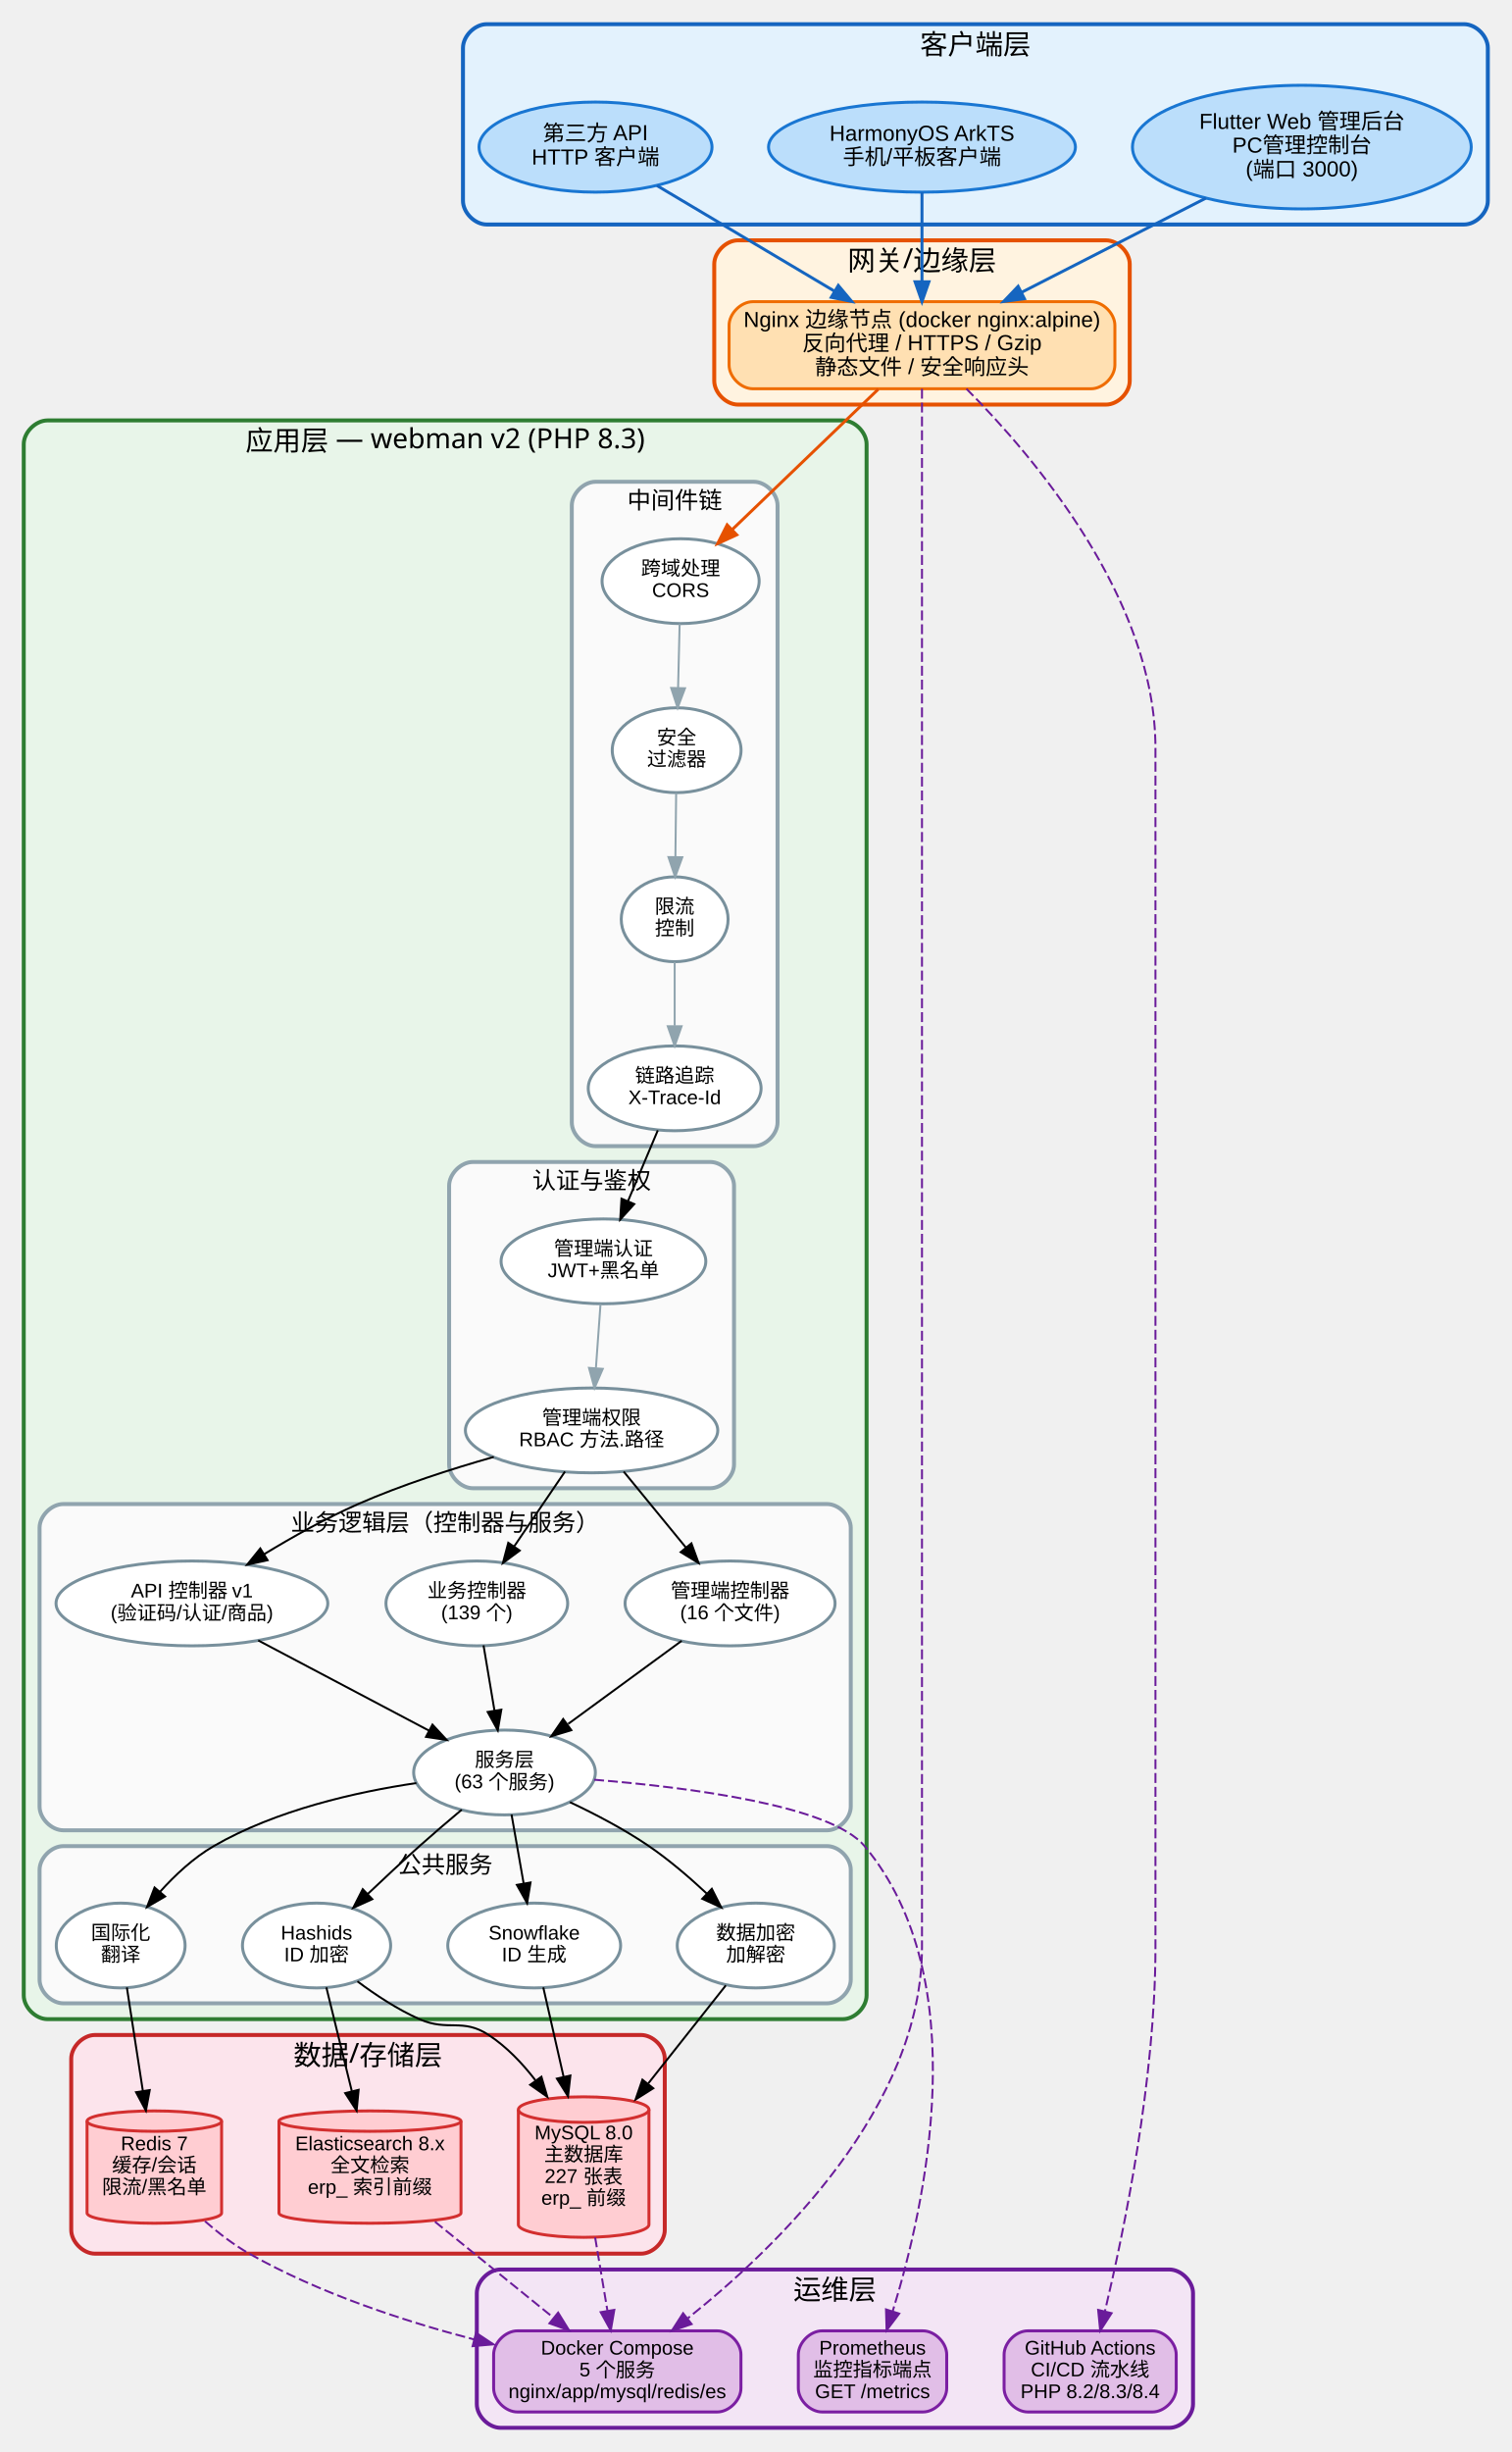
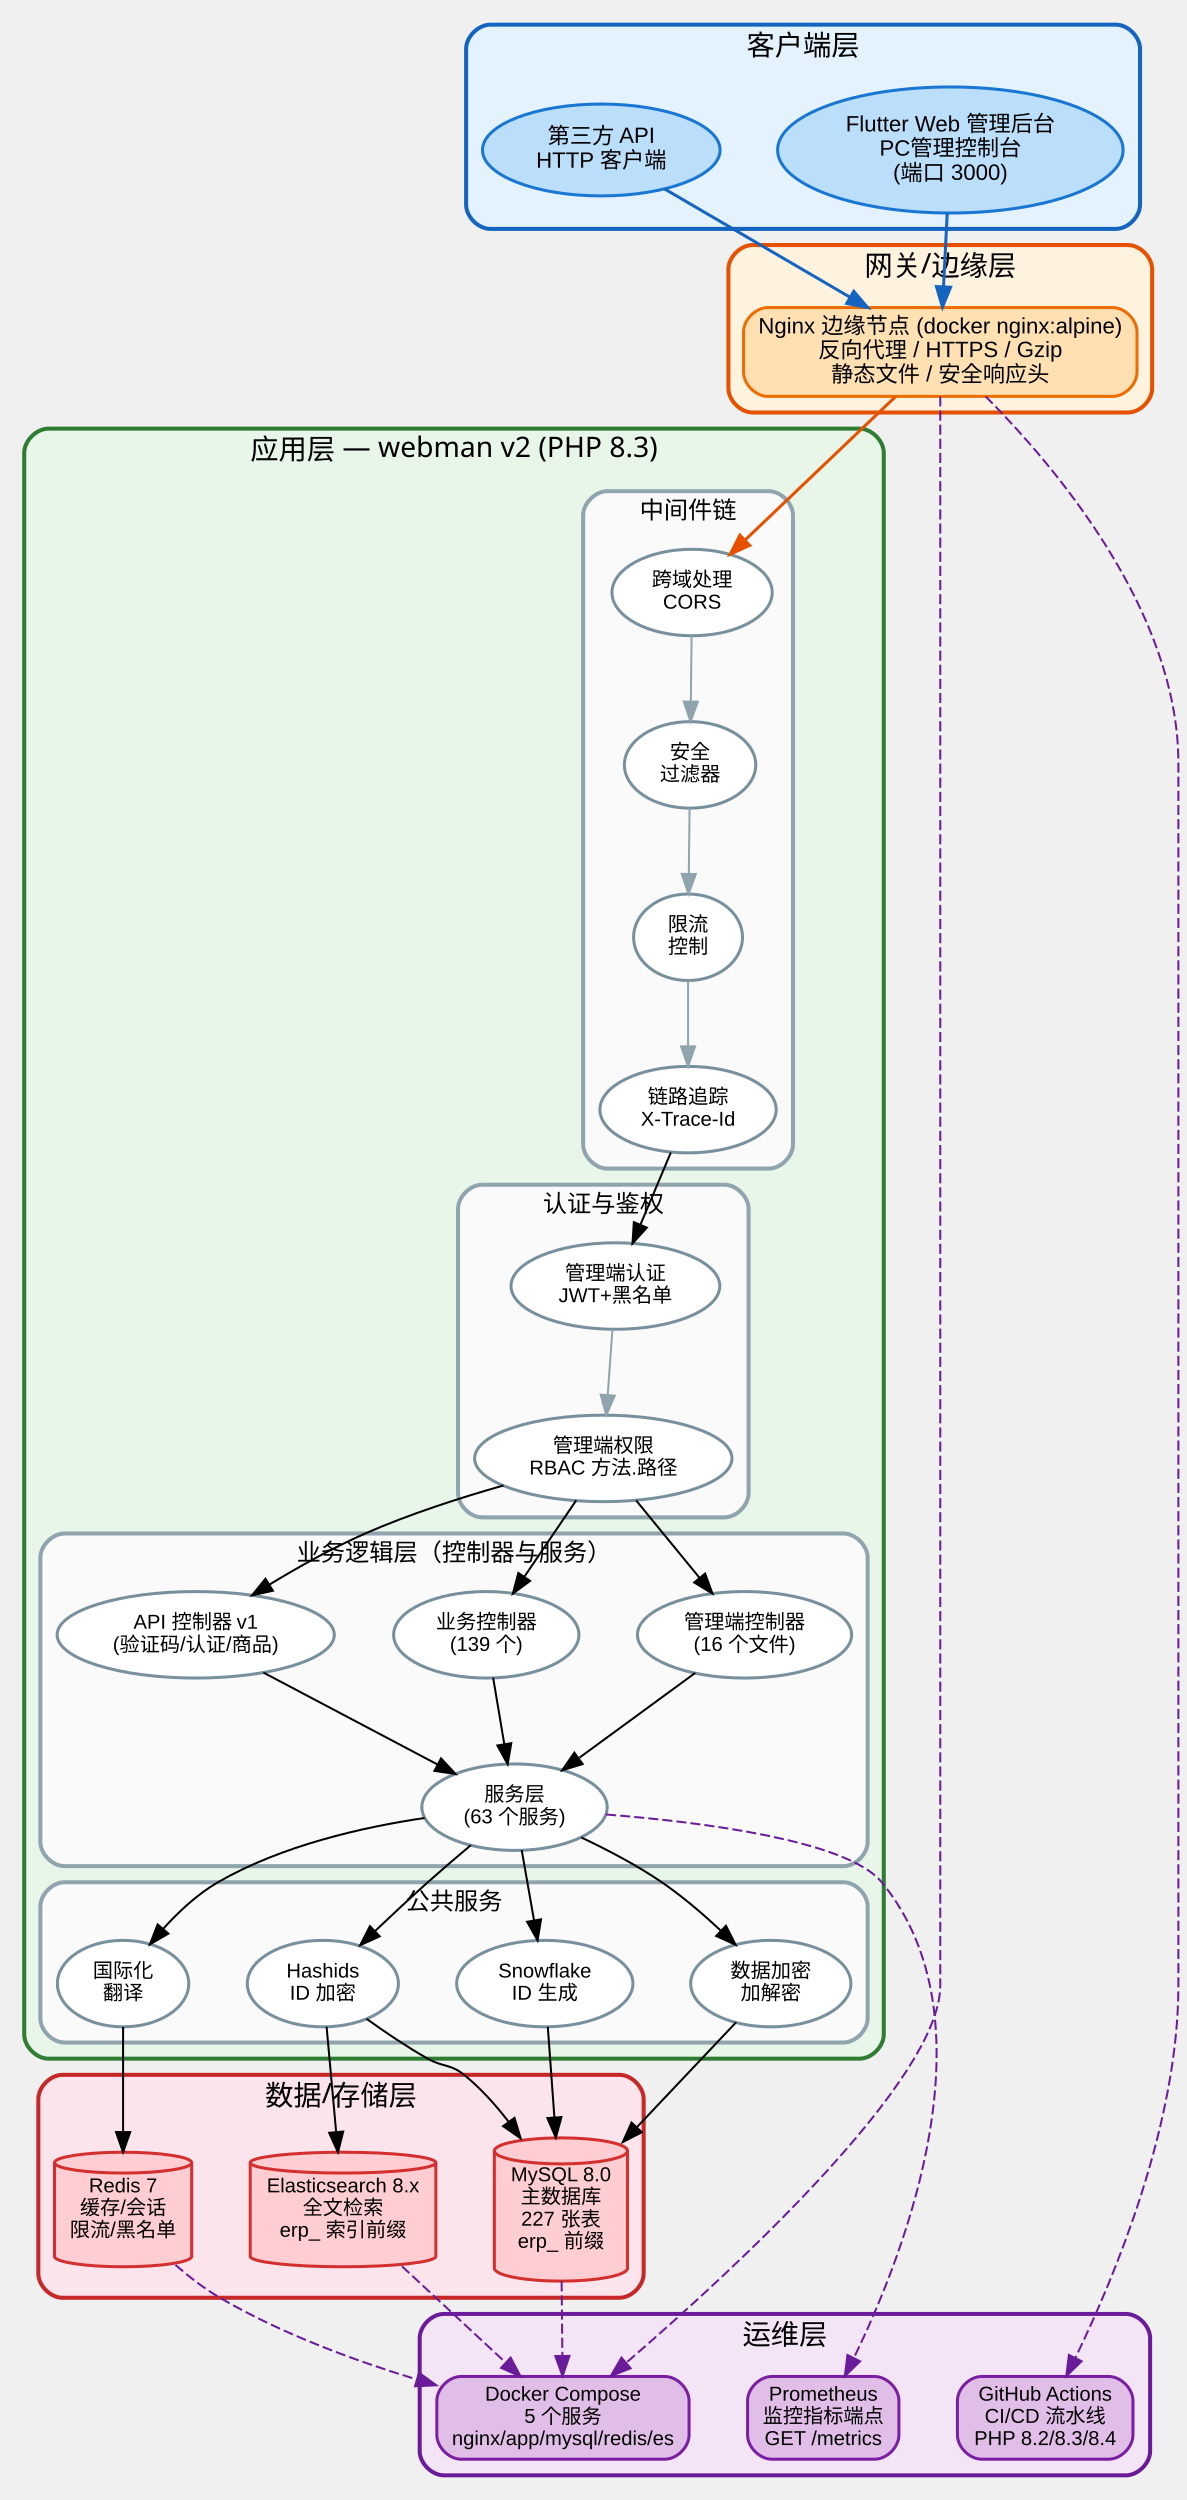
- <svg xmlns="http://www.w3.org/2000/svg" width="764pt" height="1239pt" viewBox="0.00 0.00 764.00 1238.56">
+ <svg xmlns="http://www.w3.org/2000/svg" width="588pt" height="1239pt" viewBox="0.00 0.00 588.00 1238.56">
  <g id="graph0" class="graph" transform="scale(1 1) rotate(0) translate(4 1234.56)">
    <g id="clust1" class="cluster">
-       <path fill="#e3f2fd" stroke="#1565c0" stroke-width="2" d="M242,-1121.34C242,-1121.34 736,-1121.34 736,-1121.34 742,-1121.34 748,-1127.34 748,-1133.34 748,-1133.34 748,-1210.56 748,-1210.56 748,-1216.56 742,-1222.56 736,-1222.56 736,-1222.56 242,-1222.56 242,-1222.56 236,-1222.56 230,-1216.56 230,-1210.56 230,-1210.56 230,-1133.34 230,-1133.34 230,-1127.34 236,-1121.34 242,-1121.34" />
-       <text text-anchor="middle" x="489" y="-1207.36" font-family="Arial Bold" font-size="14.00">客户端层</text>
+       <path fill="#e3f2fd" stroke="#1565c0" stroke-width="2" d="M239,-1121.34C239,-1121.34 549,-1121.34 549,-1121.34 555,-1121.34 561,-1127.34 561,-1133.34 561,-1133.34 561,-1210.56 561,-1210.56 561,-1216.56 555,-1222.56 549,-1222.56 549,-1222.56 239,-1222.56 239,-1222.56 233,-1222.56 227,-1216.56 227,-1210.56 227,-1210.56 227,-1133.34 227,-1133.34 227,-1127.34 233,-1121.34 239,-1121.34" />
+       <text text-anchor="middle" x="394" y="-1207.36" font-family="Arial Bold" font-size="14.00">客户端层</text>
    </g>
    <g id="clust2" class="cluster">
      <path fill="#fff3e0" stroke="#e65100" stroke-width="2" d="M369,-1030.34C369,-1030.34 555,-1030.34 555,-1030.34 561,-1030.34 567,-1036.34 567,-1042.34 567,-1042.34 567,-1101.34 567,-1101.34 567,-1107.34 561,-1113.34 555,-1113.34 555,-1113.34 369,-1113.34 369,-1113.34 363,-1113.34 357,-1107.34 357,-1101.34 357,-1101.34 357,-1042.34 357,-1042.34 357,-1036.34 363,-1030.34 369,-1030.34" />
      <text text-anchor="middle" x="462" y="-1098.14" font-family="Arial Bold" font-size="14.00">网关/边缘层</text>
    </g>
    <g id="clust3" class="cluster">
      <path fill="#e8f5e9" stroke="#2e7d32" stroke-width="2" d="M20,-214.5C20,-214.5 422,-214.5 422,-214.5 428,-214.5 434,-220.5 434,-226.5 434,-226.5 434,-1010.34 434,-1010.34 434,-1016.34 428,-1022.34 422,-1022.34 422,-1022.34 20,-1022.34 20,-1022.34 14,-1022.34 8,-1016.34 8,-1010.34 8,-1010.34 8,-226.5 8,-226.5 8,-220.5 14,-214.5 20,-214.5" />
      <text text-anchor="middle" x="221" y="-1007.14" font-family="Arial Bold" font-size="14.00">应用层 — webman v2 (PHP 8.3)</text>
    </g>
    <g id="clust4" class="cluster">
      <path fill="#fafafa" stroke="#90a4ae" stroke-width="2" d="M297,-655.63C297,-655.63 377,-655.63 377,-655.63 383,-655.63 389,-661.63 389,-667.63 389,-667.63 389,-979.34 389,-979.34 389,-985.34 383,-991.34 377,-991.34 377,-991.34 297,-991.34 297,-991.34 291,-991.34 285,-985.34 285,-979.34 285,-979.34 285,-667.63 285,-667.63 285,-661.63 291,-655.63 297,-655.63" />
      <text text-anchor="middle" x="337" y="-977.74" font-family="Arial Bold" font-size="12.00">中间件链</text>
    </g>
    <g id="clust5" class="cluster">
      <path fill="#fafafa" stroke="#90a4ae" stroke-width="2" d="M235,-482.78C235,-482.78 355,-482.78 355,-482.78 361,-482.78 367,-488.78 367,-494.78 367,-494.78 367,-635.63 367,-635.63 367,-641.63 361,-647.63 355,-647.63 355,-647.63 235,-647.63 235,-647.63 229,-647.63 223,-641.63 223,-635.63 223,-635.63 223,-494.78 223,-494.78 223,-488.78 229,-482.78 235,-482.78" />
      <text text-anchor="middle" x="295" y="-634.03" font-family="Arial Bold" font-size="12.00">认证与鉴权</text>
    </g>
    <g id="clust6" class="cluster">
      <path fill="#fafafa" stroke="#90a4ae" stroke-width="2" d="M28,-309.93C28,-309.93 414,-309.93 414,-309.93 420,-309.93 426,-315.93 426,-321.93 426,-321.93 426,-462.78 426,-462.78 426,-468.78 420,-474.78 414,-474.78 414,-474.78 28,-474.78 28,-474.78 22,-474.78 16,-468.78 16,-462.78 16,-462.78 16,-321.93 16,-321.93 16,-315.93 22,-309.93 28,-309.93" />
      <text text-anchor="middle" x="221" y="-461.18" font-family="Arial Bold" font-size="12.00">业务逻辑层（控制器与服务）</text>
    </g>
    <g id="clust7" class="cluster">
      <path fill="#fafafa" stroke="#90a4ae" stroke-width="2" d="M28,-222.5C28,-222.5 414,-222.5 414,-222.5 420,-222.5 426,-228.5 426,-234.5 426,-234.5 426,-289.93 426,-289.93 426,-295.93 420,-301.93 414,-301.93 414,-301.93 28,-301.93 28,-301.93 22,-301.93 16,-295.93 16,-289.93 16,-289.93 16,-234.5 16,-234.5 16,-228.5 22,-222.5 28,-222.5" />
      <text text-anchor="middle" x="221" y="-288.33" font-family="Arial Bold" font-size="12.00">公共服务</text>
    </g>
    <g id="clust8" class="cluster">
-       <path fill="#fce4ec" stroke="#c62828" stroke-width="2" d="M44,-96C44,-96 320,-96 320,-96 326,-96 332,-102 332,-108 332,-108 332,-194.5 332,-194.5 332,-200.5 326,-206.5 320,-206.5 320,-206.5 44,-206.5 44,-206.5 38,-206.5 32,-200.5 32,-194.5 32,-194.5 32,-108 32,-108 32,-102 38,-96 44,-96" />
-       <text text-anchor="middle" x="182" y="-191.3" font-family="Arial Bold" font-size="14.00">数据/存储层</text>
+       <path fill="#fce4ec" stroke="#c62828" stroke-width="2" d="M27,-96C27,-96 303,-96 303,-96 309,-96 315,-102 315,-108 315,-108 315,-194.5 315,-194.5 315,-200.5 309,-206.5 303,-206.5 303,-206.5 27,-206.5 27,-206.5 21,-206.5 15,-200.5 15,-194.5 15,-194.5 15,-108 15,-108 15,-102 21,-96 27,-96" />
+       <text text-anchor="middle" x="165" y="-191.3" font-family="Arial Bold" font-size="14.00">数据/存储层</text>
    </g>
    <g id="clust9" class="cluster">
-       <path fill="#f3e5f5" stroke="#6a1b9a" stroke-width="2" d="M249,-8C249,-8 587,-8 587,-8 593,-8 599,-14 599,-20 599,-20 599,-76 599,-76 599,-82 593,-88 587,-88 587,-88 249,-88 249,-88 243,-88 237,-82 237,-76 237,-76 237,-20 237,-20 237,-14 243,-8 249,-8" />
-       <text text-anchor="middle" x="418" y="-72.8" font-family="Arial Bold" font-size="14.00">运维层</text>
+       <path fill="#f3e5f5" stroke="#6a1b9a" stroke-width="2" d="M216,-8C216,-8 554,-8 554,-8 560,-8 566,-14 566,-20 566,-20 566,-76 566,-76 566,-82 560,-88 554,-88 554,-88 216,-88 216,-88 210,-88 204,-82 204,-76 204,-76 204,-20 204,-20 204,-14 210,-8 216,-8" />
+       <text text-anchor="middle" x="385" y="-72.8" font-family="Arial Bold" font-size="14.00">运维层</text>
    </g>
    <g id="node1" class="node">
-       <ellipse fill="#bbdefb" stroke="#1976d2" stroke-width="1.5" cx="654" cy="-1160.45" rx="85.62" ry="31.23" />
-       <text text-anchor="middle" x="654" y="-1169.65" font-family="Arial" font-size="11.00">Flutter Web 管理后台</text>
-       <text text-anchor="middle" x="654" y="-1157.65" font-family="Arial" font-size="11.00">PC管理控制台</text>
-       <text text-anchor="middle" x="654" y="-1145.65" font-family="Arial" font-size="11.00">(端口 3000)</text>
-     </g>
-     <g id="node4" class="node">
+       <ellipse fill="#bbdefb" stroke="#1976d2" stroke-width="1.5" cx="467" cy="-1160.45" rx="85.62" ry="31.23" />
+       <text text-anchor="middle" x="467" y="-1169.65" font-family="Arial" font-size="11.00">Flutter Web 管理后台</text>
+       <text text-anchor="middle" x="467" y="-1157.65" font-family="Arial" font-size="11.00">PC管理控制台</text>
+       <text text-anchor="middle" x="467" y="-1145.65" font-family="Arial" font-size="11.00">(端口 3000)</text>
+     </g>
+     <g id="node3" class="node">
      <path fill="#ffe0b2" stroke="#ef6c00" stroke-width="1.5" d="M547.5,-1082.34C547.5,-1082.34 376.5,-1082.34 376.5,-1082.34 370.5,-1082.34 364.5,-1076.34 364.5,-1070.34 364.5,-1070.34 364.5,-1050.34 364.5,-1050.34 364.5,-1044.34 370.5,-1038.34 376.5,-1038.34 376.5,-1038.34 547.5,-1038.34 547.5,-1038.34 553.5,-1038.34 559.5,-1044.34 559.5,-1050.34 559.5,-1050.34 559.5,-1070.34 559.5,-1070.34 559.5,-1076.34 553.5,-1082.34 547.5,-1082.34" />
      <text text-anchor="middle" x="462" y="-1069.54" font-family="Arial" font-size="11.00">Nginx 边缘节点 (docker nginx:alpine)</text>
      <text text-anchor="middle" x="462" y="-1057.54" font-family="Arial" font-size="11.00">反向代理 / HTTPS / Gzip</text>
      <text text-anchor="middle" x="462" y="-1045.54" font-family="Arial" font-size="11.00">静态文件 / 安全响应头</text>
    </g>
    <g id="edge16" class="edge">
-       <path fill="none" stroke="#1565c0" stroke-width="1.5" d="M605.55,-1134.69C577.08,-1120.14 541.15,-1101.78 512.36,-1087.07" />
-       <polygon fill="#1565c0" stroke="#1565c0" stroke-width="1.5" points="513.77,-1083.86 503.28,-1082.43 510.59,-1090.1 513.77,-1083.86" />
+       <path fill="none" stroke="#1565c0" stroke-width="1.5" d="M465.46,-1129.21C464.87,-1117.66 464.2,-1104.47 463.6,-1092.8" />
+       <polygon fill="#1565c0" stroke="#1565c0" stroke-width="1.5" points="467.09,-1092.42 463.08,-1082.61 460.1,-1092.77 467.09,-1092.42" />
    </g>
    <g id="node2" class="node">
-       <ellipse fill="#bbdefb" stroke="#1976d2" stroke-width="1.5" cx="462" cy="-1160.45" rx="77.56" ry="22.76" />
-       <text text-anchor="middle" x="462" y="-1163.65" font-family="Arial" font-size="11.00">HarmonyOS ArkTS</text>
-       <text text-anchor="middle" x="462" y="-1151.65" font-family="Arial" font-size="11.00">手机/平板客户端</text>
+       <ellipse fill="#bbdefb" stroke="#1976d2" stroke-width="1.5" cx="294" cy="-1160.45" rx="58.88" ry="22.76" />
+       <text text-anchor="middle" x="294" y="-1163.65" font-family="Arial" font-size="11.00">第三方 API</text>
+       <text text-anchor="middle" x="294" y="-1151.65" font-family="Arial" font-size="11.00">HTTP 客户端</text>
    </g>
    <g id="edge17" class="edge">
-       <path fill="none" stroke="#1565c0" stroke-width="1.5" d="M462,-1137.68C462,-1124.41 462,-1107.24 462,-1092.55" />
-       <polygon fill="#1565c0" stroke="#1565c0" stroke-width="1.5" points="465.5,-1092.38 462,-1082.38 458.5,-1092.38 465.5,-1092.38" />
-     </g>
-     <g id="node3" class="node">
-       <ellipse fill="#bbdefb" stroke="#1976d2" stroke-width="1.5" cx="297" cy="-1160.45" rx="58.88" ry="22.76" />
-       <text text-anchor="middle" x="297" y="-1163.65" font-family="Arial" font-size="11.00">第三方 API</text>
-       <text text-anchor="middle" x="297" y="-1151.65" font-family="Arial" font-size="11.00">HTTP 客户端</text>
+       <path fill="none" stroke="#1565c0" stroke-width="1.5" d="M325.21,-1141.23C351.09,-1126.11 388.22,-1104.42 417.27,-1087.46" />
+       <polygon fill="#1565c0" stroke="#1565c0" stroke-width="1.5" points="419.13,-1090.42 426,-1082.36 415.6,-1084.38 419.13,-1090.42" />
+     </g>
+     <g id="node4" class="node">
+       <ellipse fill="#ffffff" stroke="#78909c" stroke-width="1.5" cx="339" cy="-941.12" rx="39.7" ry="21.43" />
+       <text text-anchor="middle" x="339" y="-944.12" font-family="Arial" font-size="10.00">跨域处理</text>
+       <text text-anchor="middle" x="339" y="-933.12" font-family="Arial" font-size="10.00">CORS</text>
    </g>
    <g id="edge18" class="edge">
-       <path fill="none" stroke="#1565c0" stroke-width="1.5" d="M328.04,-1141C353.31,-1125.97 389.3,-1104.56 417.62,-1087.73" />
-       <polygon fill="#1565c0" stroke="#1565c0" stroke-width="1.5" points="419.71,-1090.55 426.52,-1082.43 416.14,-1084.54 419.71,-1090.55" />
+       <path fill="none" stroke="#e65100" stroke-width="1.5" d="M439.73,-1038.11C418.79,-1018.16 387.46,-988.3 365.31,-967.19" />
+       <polygon fill="#e65100" stroke="#e65100" stroke-width="1.5" points="367.54,-964.49 357.89,-960.12 362.71,-969.55 367.54,-964.49" />
+     </g>
+     <g id="node21" class="node">
+       <path fill="#e1bee7" stroke="#7b1fa2" stroke-width="1.5" d="M545.5,-57C545.5,-57 482.5,-57 482.5,-57 476.5,-57 470.5,-51 470.5,-45 470.5,-45 470.5,-28 470.5,-28 470.5,-22 476.5,-16 482.5,-16 482.5,-16 545.5,-16 545.5,-16 551.5,-16 557.5,-22 557.5,-28 557.5,-28 557.5,-45 557.5,-45 557.5,-51 551.5,-57 545.5,-57" />
+       <text text-anchor="middle" x="514" y="-45" font-family="Arial" font-size="10.00">GitHub Actions</text>
+       <text text-anchor="middle" x="514" y="-34" font-family="Arial" font-size="10.00">CI/CD 流水线</text>
+       <text text-anchor="middle" x="514" y="-23" font-family="Arial" font-size="10.00">PHP 8.2/8.3/8.4</text>
+     </g>
+     <g id="edge24" class="edge">
+       <path fill="none" stroke="#6a1b9a" stroke-dasharray="5,2" d="M484.47,-1038.32C518.71,-1003.91 580,-931.81 580,-856.7 580,-856.7 580,-856.7 580,-250.71 580,-182.16 548.48,-106.53 529.01,-66.35" />
+       <polygon fill="#6a1b9a" stroke="#6a1b9a" points="532.03,-64.56 524.46,-57.15 525.75,-67.67 532.03,-64.56" />
+     </g>
+     <g id="node22" class="node">
+       <path fill="#e1bee7" stroke="#7b1fa2" stroke-width="1.5" d="M325.5,-57C325.5,-57 224.5,-57 224.5,-57 218.5,-57 212.5,-51 212.5,-45 212.5,-45 212.5,-28 212.5,-28 212.5,-22 218.5,-16 224.5,-16 224.5,-16 325.5,-16 325.5,-16 331.5,-16 337.5,-22 337.5,-28 337.5,-28 337.5,-45 337.5,-45 337.5,-51 331.5,-57 325.5,-57" />
+       <text text-anchor="middle" x="275" y="-45" font-family="Arial" font-size="10.00">Docker Compose</text>
+       <text text-anchor="middle" x="275" y="-34" font-family="Arial" font-size="10.00">5 个服务</text>
+       <text text-anchor="middle" x="275" y="-23" font-family="Arial" font-size="10.00">nginx/app/mysql/redis/es</text>
+     </g>
+     <g id="edge25" class="edge">
+       <path fill="none" stroke="#6a1b9a" stroke-dasharray="5,2" d="M462,-1038.33C462,-1001.54 462,-923.01 462,-856.7 462,-856.7 462,-856.7 462,-250.71 462,-204.12 359.77,-109.86 306.48,-63.9" />
+       <polygon fill="#6a1b9a" stroke="#6a1b9a" points="308.55,-61.07 298.68,-57.22 304,-66.38 308.55,-61.07" />
    </g>
    <g id="node5" class="node">
-       <ellipse fill="#ffffff" stroke="#78909c" stroke-width="1.5" cx="340" cy="-941.12" rx="39.7" ry="21.43" />
-       <text text-anchor="middle" x="340" y="-944.12" font-family="Arial" font-size="10.00">跨域处理</text>
-       <text text-anchor="middle" x="340" y="-933.12" font-family="Arial" font-size="10.00">CORS</text>
-     </g>
-     <g id="edge19" class="edge">
-       <path fill="none" stroke="#e65100" stroke-width="1.5" d="M439.91,-1038.11C419.15,-1018.16 388.06,-988.3 366.09,-967.19" />
-       <polygon fill="#e65100" stroke="#e65100" stroke-width="1.5" points="368.37,-964.53 358.73,-960.12 363.52,-969.57 368.37,-964.53" />
-     </g>
-     <g id="node22" class="node">
-       <path fill="#e1bee7" stroke="#7b1fa2" stroke-width="1.5" d="M578.5,-57C578.5,-57 515.5,-57 515.5,-57 509.5,-57 503.5,-51 503.5,-45 503.5,-45 503.5,-28 503.5,-28 503.5,-22 509.5,-16 515.5,-16 515.5,-16 578.5,-16 578.5,-16 584.5,-16 590.5,-22 590.5,-28 590.5,-28 590.5,-45 590.5,-45 590.5,-51 584.5,-57 578.5,-57" />
-       <text text-anchor="middle" x="547" y="-45" font-family="Arial" font-size="10.00">GitHub Actions</text>
-       <text text-anchor="middle" x="547" y="-34" font-family="Arial" font-size="10.00">CI/CD 流水线</text>
-       <text text-anchor="middle" x="547" y="-23" font-family="Arial" font-size="10.00">PHP 8.2/8.3/8.4</text>
-     </g>
-     <g id="edge25" class="edge">
-       <path fill="none" stroke="#6a1b9a" stroke-dasharray="5,2" d="M484.47,-1038.32C518.71,-1003.91 580,-931.81 580,-856.7 580,-856.7 580,-856.7 580,-250.71 580,-184.38 564.21,-107.8 554.47,-66.88" />
-       <polygon fill="#6a1b9a" stroke="#6a1b9a" points="557.84,-65.93 552.08,-57.04 551.04,-67.58 557.84,-65.93" />
-     </g>
-     <g id="node23" class="node">
-       <path fill="#e1bee7" stroke="#7b1fa2" stroke-width="1.5" d="M358.5,-57C358.5,-57 257.5,-57 257.5,-57 251.5,-57 245.5,-51 245.5,-45 245.5,-45 245.5,-28 245.5,-28 245.5,-22 251.5,-16 257.5,-16 257.5,-16 358.5,-16 358.5,-16 364.5,-16 370.5,-22 370.5,-28 370.5,-28 370.5,-45 370.5,-45 370.5,-51 364.5,-57 358.5,-57" />
-       <text text-anchor="middle" x="308" y="-45" font-family="Arial" font-size="10.00">Docker Compose</text>
-       <text text-anchor="middle" x="308" y="-34" font-family="Arial" font-size="10.00">5 个服务</text>
-       <text text-anchor="middle" x="308" y="-23" font-family="Arial" font-size="10.00">nginx/app/mysql/redis/es</text>
-     </g>
-     <g id="edge26" class="edge">
-       <path fill="none" stroke="#6a1b9a" stroke-dasharray="5,2" d="M462,-1038.33C462,-1001.54 462,-923.01 462,-856.7 462,-856.7 462,-856.7 462,-250.71 462,-170.33 389.18,-99.67 343.68,-63.38" />
-       <polygon fill="#6a1b9a" stroke="#6a1b9a" points="345.57,-60.41 335.53,-57.01 341.26,-65.92 345.57,-60.41" />
-     </g>
-     <g id="node6" class="node">
      <ellipse fill="#ffffff" stroke="#78909c" stroke-width="1.5" cx="338" cy="-855.7" rx="32.55" ry="21.43" />
      <text text-anchor="middle" x="338" y="-858.7" font-family="Arial" font-size="10.00">安全</text>
      <text text-anchor="middle" x="338" y="-847.7" font-family="Arial" font-size="10.00">过滤器</text>
    </g>
    <g id="edge1" class="edge">
-       <path fill="none" stroke="#90a4ae" d="M339.51,-919.5C339.27,-909.8 338.99,-898.04 338.73,-887.33" />
-       <polygon fill="#90a4ae" stroke="#90a4ae" points="342.23,-887 338.49,-877.08 335.23,-887.16 342.23,-887" />
-     </g>
-     <g id="node7" class="node">
+       <path fill="none" stroke="#90a4ae" d="M338.75,-919.5C338.64,-909.8 338.5,-898.04 338.37,-887.33" />
+       <polygon fill="#90a4ae" stroke="#90a4ae" points="341.86,-887.04 338.24,-877.08 334.86,-887.12 341.86,-887.04" />
+     </g>
+     <g id="node6" class="node">
      <ellipse fill="#ffffff" stroke="#78909c" stroke-width="1.5" cx="337" cy="-770.27" rx="27" ry="21.43" />
      <text text-anchor="middle" x="337" y="-773.27" font-family="Arial" font-size="10.00">限流</text>
      <text text-anchor="middle" x="337" y="-762.27" font-family="Arial" font-size="10.00">控制</text>
    </g>
    <g id="edge2" class="edge">
      <path fill="none" stroke="#90a4ae" d="M337.75,-834.08C337.64,-824.38 337.5,-812.61 337.37,-801.9" />
      <polygon fill="#90a4ae" stroke="#90a4ae" points="340.86,-801.61 337.24,-791.66 333.86,-801.7 340.86,-801.61" />
    </g>
-     <g id="node8" class="node">
+     <g id="node7" class="node">
      <ellipse fill="#ffffff" stroke="#78909c" stroke-width="1.5" cx="337" cy="-684.85" rx="43.68" ry="21.43" />
      <text text-anchor="middle" x="337" y="-687.85" font-family="Arial" font-size="10.00">链路追踪</text>
      <text text-anchor="middle" x="337" y="-676.85" font-family="Arial" font-size="10.00">X-Trace-Id</text>
    </g>
    <g id="edge3" class="edge">
      <path fill="none" stroke="#90a4ae" d="M337,-748.65C337,-738.95 337,-727.19 337,-716.48" />
      <polygon fill="#90a4ae" stroke="#90a4ae" points="340.5,-716.23 337,-706.23 333.5,-716.23 340.5,-716.23" />
    </g>
-     <g id="node9" class="node">
+     <g id="node8" class="node">
      <ellipse fill="#ffffff" stroke="#78909c" stroke-width="1.5" cx="301" cy="-597.42" rx="51.74" ry="21.43" />
      <text text-anchor="middle" x="301" y="-600.42" font-family="Arial" font-size="10.00">管理端认证</text>
      <text text-anchor="middle" x="301" y="-589.42" font-family="Arial" font-size="10.00">JWT+黑名单</text>
    </g>
    <g id="edge5" class="edge">
      <path fill="none" stroke="black" d="M328.47,-663.6C323.99,-652.96 318.41,-639.72 313.45,-627.96" />
      <polygon fill="black" stroke="black" points="316.58,-626.37 309.47,-618.52 310.13,-629.09 316.58,-626.37" />
    </g>
-     <g id="node10" class="node">
+     <g id="node9" class="node">
      <ellipse fill="#ffffff" stroke="#78909c" stroke-width="1.5" cx="295" cy="-511.99" rx="63.78" ry="21.43" />
      <text text-anchor="middle" x="295" y="-514.99" font-family="Arial" font-size="10.00">管理端权限</text>
      <text text-anchor="middle" x="295" y="-503.99" font-family="Arial" font-size="10.00">RBAC 方法.路径</text>
    </g>
    <g id="edge4" class="edge">
      <path fill="none" stroke="#90a4ae" d="M299.52,-575.8C298.82,-566.1 297.97,-554.34 297.2,-543.62" />
      <polygon fill="#90a4ae" stroke="#90a4ae" points="300.67,-543.1 296.47,-533.38 293.69,-543.6 300.67,-543.1" />
    </g>
-     <g id="node11" class="node">
+     <g id="node10" class="node">
      <ellipse fill="#ffffff" stroke="#78909c" stroke-width="1.5" cx="365" cy="-424.57" rx="53.07" ry="21.43" />
      <text text-anchor="middle" x="365" y="-427.57" font-family="Arial" font-size="10.00">管理端控制器</text>
      <text text-anchor="middle" x="365" y="-416.57" font-family="Arial" font-size="10.00">(16 个文件)</text>
    </g>
    <g id="edge6" class="edge">
      <path fill="none" stroke="black" d="M311.24,-491.18C320.58,-479.78 332.45,-465.28 342.67,-452.82" />
      <polygon fill="black" stroke="black" points="345.46,-454.93 349.09,-444.98 340.05,-450.49 345.46,-454.93" />
    </g>
-     <g id="node12" class="node">
+     <g id="node11" class="node">
      <ellipse fill="#ffffff" stroke="#78909c" stroke-width="1.5" cx="237" cy="-424.57" rx="45.92" ry="21.43" />
      <text text-anchor="middle" x="237" y="-427.57" font-family="Arial" font-size="10.00">业务控制器</text>
      <text text-anchor="middle" x="237" y="-416.57" font-family="Arial" font-size="10.00">(139 个)</text>
    </g>
    <g id="edge7" class="edge">
      <path fill="none" stroke="black" d="M281.55,-491.18C273.95,-479.99 264.34,-465.84 255.99,-453.54" />
      <polygon fill="black" stroke="black" points="258.69,-451.28 250.18,-444.98 252.9,-455.22 258.69,-451.28" />
    </g>
-     <g id="node14" class="node">
+     <g id="node13" class="node">
      <ellipse fill="#ffffff" stroke="#78909c" stroke-width="1.5" cx="93" cy="-424.57" rx="68.68" ry="21.43" />
      <text text-anchor="middle" x="93" y="-427.57" font-family="Arial" font-size="10.00">API 控制器 v1</text>
      <text text-anchor="middle" x="93" y="-416.57" font-family="Arial" font-size="10.00">(验证码/认证/商品)</text>
    </g>
    <g id="edge8" class="edge">
      <path fill="none" stroke="black" d="M245.56,-498.59C224.08,-492.5 198.88,-484.39 177,-474.78 160.85,-467.69 143.91,-458.2 129.51,-449.45" />
      <polygon fill="black" stroke="black" points="131.25,-446.41 120.9,-444.12 127.56,-452.36 131.25,-446.41" />
    </g>
-     <g id="node13" class="node">
+     <g id="node12" class="node">
      <ellipse fill="#ffffff" stroke="#78909c" stroke-width="1.5" cx="251" cy="-339.14" rx="45.92" ry="21.43" />
      <text text-anchor="middle" x="251" y="-342.14" font-family="Arial" font-size="10.00">服务层</text>
      <text text-anchor="middle" x="251" y="-331.14" font-family="Arial" font-size="10.00">(63 个服务)</text>
    </g>
    <g id="edge9" class="edge">
      <path fill="none" stroke="black" d="M340.54,-405.67C323.79,-393.41 301.39,-377.02 283.19,-363.7" />
      <polygon fill="black" stroke="black" points="284.77,-360.52 274.63,-357.44 280.64,-366.17 284.77,-360.52" />
    </g>
    <g id="edge10" class="edge">
      <path fill="none" stroke="black" d="M240.39,-403.37C242.04,-393.5 244.07,-381.42 245.91,-370.48" />
      <polygon fill="black" stroke="black" points="249.39,-370.88 247.59,-360.44 242.49,-369.72 249.39,-370.88" />
    </g>
-     <g id="node15" class="node">
+     <g id="node14" class="node">
      <ellipse fill="#ffffff" stroke="#78909c" stroke-width="1.5" cx="156" cy="-251.71" rx="37.45" ry="21.43" />
      <text text-anchor="middle" x="156" y="-254.71" font-family="Arial" font-size="10.00">Hashids</text>
      <text text-anchor="middle" x="156" y="-243.71" font-family="Arial" font-size="10.00">ID 加密</text>
    </g>
    <g id="edge12" class="edge">
      <path fill="none" stroke="black" d="M229.36,-320.33C222.46,-314.54 214.84,-308.04 208,-301.93 199.34,-294.19 190.08,-285.55 181.8,-277.69" />
      <polygon fill="black" stroke="black" points="184.18,-275.12 174.53,-270.75 179.34,-280.18 184.18,-275.12" />
    </g>
-     <g id="node16" class="node">
+     <g id="node15" class="node">
      <ellipse fill="#ffffff" stroke="#78909c" stroke-width="1.5" cx="266" cy="-251.71" rx="43.68" ry="21.43" />
      <text text-anchor="middle" x="266" y="-254.71" font-family="Arial" font-size="10.00">Snowflake</text>
      <text text-anchor="middle" x="266" y="-243.71" font-family="Arial" font-size="10.00">ID 生成</text>
    </g>
    <g id="edge13" class="edge">
      <path fill="none" stroke="black" d="M254.55,-317.89C256.37,-307.54 258.62,-294.73 260.64,-283.22" />
      <polygon fill="black" stroke="black" points="264.14,-283.56 262.42,-273.11 257.24,-282.35 264.14,-283.56" />
    </g>
-     <g id="node17" class="node">
+     <g id="node16" class="node">
      <ellipse fill="#ffffff" stroke="#78909c" stroke-width="1.5" cx="378" cy="-251.71" rx="39.7" ry="21.43" />
      <text text-anchor="middle" x="378" y="-254.71" font-family="Arial" font-size="10.00">数据加密</text>
      <text text-anchor="middle" x="378" y="-243.71" font-family="Arial" font-size="10.00">加解密</text>
    </g>
    <g id="edge14" class="edge">
      <path fill="none" stroke="black" d="M284.07,-324.13C296.98,-318.05 311.62,-310.39 324,-301.93 334.2,-294.95 344.46,-286.15 353.26,-277.93" />
      <polygon fill="black" stroke="black" points="355.78,-280.37 360.57,-270.92 350.93,-275.31 355.78,-280.37" />
    </g>
-     <g id="node18" class="node">
+     <g id="node17" class="node">
      <ellipse fill="#ffffff" stroke="#78909c" stroke-width="1.5" cx="57" cy="-251.71" rx="32.55" ry="21.43" />
      <text text-anchor="middle" x="57" y="-254.71" font-family="Arial" font-size="10.00">国际化</text>
      <text text-anchor="middle" x="57" y="-243.71" font-family="Arial" font-size="10.00">翻译</text>
    </g>
    <g id="edge15" class="edge">
      <path fill="none" stroke="black" d="M206.43,-333.79C175.94,-329.27 135.5,-320.17 104,-301.93 93.82,-296.03 84.46,-287.28 76.81,-278.79" />
      <polygon fill="black" stroke="black" points="79.44,-276.49 70.29,-271.15 74.12,-281.03 79.44,-276.49" />
    </g>
-     <g id="node24" class="node">
-       <path fill="#e1bee7" stroke="#7b1fa2" stroke-width="1.5" d="M462.5,-57C462.5,-57 411.5,-57 411.5,-57 405.5,-57 399.5,-51 399.5,-45 399.5,-45 399.5,-28 399.5,-28 399.5,-22 405.5,-16 411.5,-16 411.5,-16 462.5,-16 462.5,-16 468.5,-16 474.5,-22 474.5,-28 474.5,-28 474.5,-45 474.5,-45 474.5,-51 468.5,-57 462.5,-57" />
-       <text text-anchor="middle" x="437" y="-45" font-family="Arial" font-size="10.00">Prometheus</text>
-       <text text-anchor="middle" x="437" y="-34" font-family="Arial" font-size="10.00">监控指标端点</text>
-       <text text-anchor="middle" x="437" y="-23" font-family="Arial" font-size="10.00">GET /metrics</text>
-     </g>
-     <g id="edge27" class="edge">
-       <path fill="none" stroke="#6a1b9a" stroke-dasharray="5,2" d="M296.32,-335.48C344.44,-331.6 415.88,-322.47 433,-301.93 489.19,-234.5 463.69,-120.31 447.17,-66.81" />
-       <polygon fill="#6a1b9a" stroke="#6a1b9a" points="450.49,-65.7 444.11,-57.25 443.82,-67.84 450.49,-65.7" />
+     <g id="node23" class="node">
+       <path fill="#e1bee7" stroke="#7b1fa2" stroke-width="1.5" d="M429.5,-57C429.5,-57 378.5,-57 378.5,-57 372.5,-57 366.5,-51 366.5,-45 366.5,-45 366.5,-28 366.5,-28 366.5,-22 372.5,-16 378.5,-16 378.5,-16 429.5,-16 429.5,-16 435.5,-16 441.5,-22 441.5,-28 441.5,-28 441.5,-45 441.5,-45 441.5,-51 435.5,-57 429.5,-57" />
+       <text text-anchor="middle" x="404" y="-45" font-family="Arial" font-size="10.00">Prometheus</text>
+       <text text-anchor="middle" x="404" y="-34" font-family="Arial" font-size="10.00">监控指标端点</text>
+       <text text-anchor="middle" x="404" y="-23" font-family="Arial" font-size="10.00">GET /metrics</text>
+     </g>
+     <g id="edge26" class="edge">
+       <path fill="none" stroke="#6a1b9a" stroke-dasharray="5,2" d="M296.38,-335.52C344.55,-331.69 416.04,-322.6 433,-301.93 489.13,-233.53 445.01,-119.42 419.25,-66.32" />
+       <polygon fill="#6a1b9a" stroke="#6a1b9a" points="422.27,-64.53 414.68,-57.14 416,-67.65 422.27,-64.53" />
    </g>
    <g id="edge11" class="edge">
      <path fill="none" stroke="black" d="M126.51,-405.87C151.79,-392.52 186.5,-374.2 212.85,-360.28" />
      <polygon fill="black" stroke="black" points="214.58,-363.33 221.79,-355.56 211.31,-357.14 214.58,-363.33" />
    </g>
+     <g id="node18" class="node">
+       <path fill="#ffcdd2" stroke="#d32f2f" stroke-width="1.5" d="M307,-168.8C307,-172.36 292.21,-175.25 274,-175.25 255.79,-175.25 241,-172.36 241,-168.8 241,-168.8 241,-110.7 241,-110.7 241,-107.14 255.79,-104.25 274,-104.25 292.21,-104.25 307,-107.14 307,-110.7 307,-110.7 307,-168.8 307,-168.8" />
+       <path fill="none" stroke="#d32f2f" stroke-width="1.5" d="M307,-168.8C307,-165.24 292.21,-162.34 274,-162.34 255.79,-162.34 241,-165.24 241,-168.8" />
+       <text text-anchor="middle" x="274" y="-153.75" font-family="Arial" font-size="10.00">MySQL 8.0</text>
+       <text text-anchor="middle" x="274" y="-142.75" font-family="Arial" font-size="10.00">主数据库</text>
+       <text text-anchor="middle" x="274" y="-131.75" font-family="Arial" font-size="10.00">227 张表</text>
+       <text text-anchor="middle" x="274" y="-120.75" font-family="Arial" font-size="10.00">erp_ 前缀</text>
+     </g>
+     <g id="edge19" class="edge">
+       <path fill="none" stroke="black" d="M177.67,-234.25C186.78,-227.69 197.65,-220.33 208,-214.5 215.63,-210.2 219.19,-212 226,-206.5 234.17,-199.91 241.63,-191.61 248.12,-183.14" />
+       <polygon fill="black" stroke="black" points="250.97,-185.17 254.03,-175.03 245.32,-181.05 250.97,-185.17" />
+     </g>
+     <g id="node20" class="node">
+       <path fill="#ffcdd2" stroke="#d32f2f" stroke-width="1.5" d="M212,-162.97C212,-165.81 191.38,-168.13 166,-168.13 140.62,-168.13 120,-165.81 120,-162.97 120,-162.97 120,-116.53 120,-116.53 120,-113.69 140.62,-111.37 166,-111.37 191.38,-111.37 212,-113.69 212,-116.53 212,-116.53 212,-162.97 212,-162.97" />
+       <path fill="none" stroke="#d32f2f" stroke-width="1.5" d="M212,-162.97C212,-160.12 191.38,-157.81 166,-157.81 140.62,-157.81 120,-160.12 120,-162.97" />
+       <text text-anchor="middle" x="166" y="-148.25" font-family="Arial" font-size="10.00">Elasticsearch 8.x</text>
+       <text text-anchor="middle" x="166" y="-137.25" font-family="Arial" font-size="10.00">全文检索</text>
+       <text text-anchor="middle" x="166" y="-126.25" font-family="Arial" font-size="10.00">erp_ 索引前缀</text>
+     </g>
+     <g id="edge22" class="edge">
+       <path fill="none" stroke="black" d="M157.86,-230.29C159.18,-215.78 160.99,-195.88 162.56,-178.53" />
+       <polygon fill="black" stroke="black" points="166.09,-178.39 163.51,-168.12 159.12,-177.76 166.09,-178.39" />
+     </g>
+     <g id="edge20" class="edge">
+       <path fill="none" stroke="black" d="M267.49,-230.29C268.41,-217.65 269.62,-200.92 270.76,-185.35" />
+       <polygon fill="black" stroke="black" points="274.25,-185.56 271.48,-175.33 267.27,-185.05 274.25,-185.56" />
+     </g>
+     <g id="edge21" class="edge">
+       <path fill="none" stroke="black" d="M360.83,-232.56C347.5,-218.46 328.52,-198.4 311.71,-180.62" />
+       <polygon fill="black" stroke="black" points="314.07,-178.03 304.66,-173.17 308.99,-182.84 314.07,-178.03" />
+     </g>
    <g id="node19" class="node">
-       <path fill="#ffcdd2" stroke="#d32f2f" stroke-width="1.5" d="M324,-168.8C324,-172.36 309.21,-175.25 291,-175.25 272.79,-175.25 258,-172.36 258,-168.8 258,-168.8 258,-110.7 258,-110.7 258,-107.14 272.79,-104.25 291,-104.25 309.21,-104.25 324,-107.14 324,-110.7 324,-110.7 324,-168.8 324,-168.8" />
-       <path fill="none" stroke="#d32f2f" stroke-width="1.5" d="M324,-168.8C324,-165.24 309.21,-162.34 291,-162.34 272.79,-162.34 258,-165.24 258,-168.8" />
-       <text text-anchor="middle" x="291" y="-153.75" font-family="Arial" font-size="10.00">MySQL 8.0</text>
-       <text text-anchor="middle" x="291" y="-142.75" font-family="Arial" font-size="10.00">主数据库</text>
-       <text text-anchor="middle" x="291" y="-131.75" font-family="Arial" font-size="10.00">227 张表</text>
-       <text text-anchor="middle" x="291" y="-120.75" font-family="Arial" font-size="10.00">erp_ 前缀</text>
-     </g>
-     <g id="edge20" class="edge">
-       <path fill="none" stroke="black" d="M176.65,-233.59C185.78,-226.77 196.93,-219.4 208,-214.5 222.59,-208.04 229.67,-215.28 243,-206.5 252.03,-200.55 259.96,-192.28 266.62,-183.61" />
-       <polygon fill="black" stroke="black" points="269.65,-185.4 272.63,-175.24 263.96,-181.32 269.65,-185.4" />
-     </g>
-     <g id="node21" class="node">
-       <path fill="#ffcdd2" stroke="#d32f2f" stroke-width="1.5" d="M229,-162.97C229,-165.81 208.38,-168.13 183,-168.13 157.62,-168.13 137,-165.81 137,-162.97 137,-162.97 137,-116.53 137,-116.53 137,-113.69 157.62,-111.37 183,-111.37 208.38,-111.37 229,-113.69 229,-116.53 229,-116.53 229,-162.97 229,-162.97" />
-       <path fill="none" stroke="#d32f2f" stroke-width="1.5" d="M229,-162.97C229,-160.12 208.38,-157.81 183,-157.81 157.62,-157.81 137,-160.12 137,-162.97" />
-       <text text-anchor="middle" x="183" y="-148.25" font-family="Arial" font-size="10.00">Elasticsearch 8.x</text>
-       <text text-anchor="middle" x="183" y="-137.25" font-family="Arial" font-size="10.00">全文检索</text>
-       <text text-anchor="middle" x="183" y="-126.25" font-family="Arial" font-size="10.00">erp_ 索引前缀</text>
+       <path fill="#ffcdd2" stroke="#d32f2f" stroke-width="1.5" d="M91,-162.97C91,-165.81 75.76,-168.13 57,-168.13 38.24,-168.13 23,-165.81 23,-162.97 23,-162.97 23,-116.53 23,-116.53 23,-113.69 38.24,-111.37 57,-111.37 75.76,-111.37 91,-113.69 91,-116.53 91,-116.53 91,-162.97 91,-162.97" />
+       <path fill="none" stroke="#d32f2f" stroke-width="1.5" d="M91,-162.97C91,-160.12 75.76,-157.81 57,-157.81 38.24,-157.81 23,-160.12 23,-162.97" />
+       <text text-anchor="middle" x="57" y="-148.25" font-family="Arial" font-size="10.00">Redis 7</text>
+       <text text-anchor="middle" x="57" y="-137.25" font-family="Arial" font-size="10.00">缓存/会话</text>
+       <text text-anchor="middle" x="57" y="-126.25" font-family="Arial" font-size="10.00">限流/黑名单</text>
    </g>
    <g id="edge23" class="edge">
-       <path fill="none" stroke="black" d="M160.95,-230.54C164.54,-215.93 169.5,-195.74 173.8,-178.2" />
-       <polygon fill="black" stroke="black" points="177.26,-178.79 176.25,-168.25 170.47,-177.12 177.26,-178.79" />
-     </g>
-     <g id="edge21" class="edge">
-       <path fill="none" stroke="black" d="M270.59,-230.54C273.45,-217.93 277.26,-201.16 280.82,-185.54" />
-       <polygon fill="black" stroke="black" points="284.3,-186.01 283.1,-175.49 277.47,-184.46 284.3,-186.01" />
-     </g>
-     <g id="edge22" class="edge">
-       <path fill="none" stroke="black" d="M362.85,-231.56C352.05,-217.92 337.13,-199.06 323.69,-182.06" />
-       <polygon fill="black" stroke="black" points="326.18,-179.57 317.23,-173.9 320.69,-183.92 326.18,-179.57" />
-     </g>
-     <g id="node20" class="node">
-       <path fill="#ffcdd2" stroke="#d32f2f" stroke-width="1.5" d="M108,-162.97C108,-165.81 92.76,-168.13 74,-168.13 55.24,-168.13 40,-165.81 40,-162.97 40,-162.97 40,-116.53 40,-116.53 40,-113.69 55.24,-111.37 74,-111.37 92.76,-111.37 108,-113.69 108,-116.53 108,-116.53 108,-162.97 108,-162.97" />
-       <path fill="none" stroke="#d32f2f" stroke-width="1.5" d="M108,-162.97C108,-160.12 92.76,-157.81 74,-157.81 55.24,-157.81 40,-160.12 40,-162.97" />
-       <text text-anchor="middle" x="74" y="-148.25" font-family="Arial" font-size="10.00">Redis 7</text>
-       <text text-anchor="middle" x="74" y="-137.25" font-family="Arial" font-size="10.00">缓存/会话</text>
-       <text text-anchor="middle" x="74" y="-126.25" font-family="Arial" font-size="10.00">限流/黑名单</text>
-     </g>
-     <g id="edge24" class="edge">
-       <path fill="none" stroke="black" d="M60.12,-230.54C62.38,-215.93 65.5,-195.74 68.21,-178.2" />
-       <polygon fill="black" stroke="black" points="71.68,-178.66 69.75,-168.25 64.76,-177.59 71.68,-178.66" />
+       <path fill="none" stroke="black" d="M57,-230.29C57,-215.78 57,-195.88 57,-178.53" />
+       <polygon fill="black" stroke="black" points="60.5,-178.12 57,-168.12 53.5,-178.12 60.5,-178.12" />
+     </g>
+     <g id="edge27" class="edge">
+       <path fill="none" stroke="#6a1b9a" stroke-dasharray="5,2" d="M274.34,-104.19C274.46,-92.17 274.59,-78.81 274.71,-67.21" />
+       <polygon fill="#6a1b9a" stroke="#6a1b9a" points="278.21,-67.19 274.81,-57.16 271.21,-67.12 278.21,-67.19" />
    </g>
    <g id="edge28" class="edge">
-       <path fill="none" stroke="#6a1b9a" stroke-dasharray="5,2" d="M296.8,-104.19C298.82,-92.17 301.06,-78.81 303.01,-67.21" />
-       <polygon fill="#6a1b9a" stroke="#6a1b9a" points="306.5,-67.6 304.7,-57.16 299.59,-66.44 306.5,-67.6" />
+       <path fill="none" stroke="#6a1b9a" stroke-dasharray="5,2" d="M82.94,-112.31C89.72,-106.38 97.3,-100.51 105,-96 135.02,-78.43 171.12,-65.07 202.31,-55.59" />
+       <polygon fill="#6a1b9a" stroke="#6a1b9a" points="203.66,-58.84 212.26,-52.64 201.67,-52.13 203.66,-58.84" />
    </g>
    <g id="edge29" class="edge">
-       <path fill="none" stroke="#6a1b9a" stroke-dasharray="5,2" d="M99.6,-112.39C106.45,-106.38 114.14,-100.46 122,-96 157.12,-76.07 199.89,-62.01 235.56,-52.68" />
-       <polygon fill="#6a1b9a" stroke="#6a1b9a" points="236.6,-56.03 245.42,-50.17 234.87,-49.25 236.6,-56.03" />
-     </g>
-     <g id="edge30" class="edge">
-       <path fill="none" stroke="#6a1b9a" stroke-dasharray="5,2" d="M215.84,-112.15C234.28,-97.21 257.21,-78.64 275.58,-63.76" />
-       <polygon fill="#6a1b9a" stroke="#6a1b9a" points="278.1,-66.22 283.67,-57.21 273.7,-60.78 278.1,-66.22" />
+       <path fill="none" stroke="#6a1b9a" stroke-dasharray="5,2" d="M195.21,-111.62C211.14,-96.82 230.78,-78.58 246.59,-63.89" />
+       <polygon fill="#6a1b9a" stroke="#6a1b9a" points="249.06,-66.37 254.01,-57 244.3,-61.24 249.06,-66.37" />
    </g>
  </g>
</svg>
